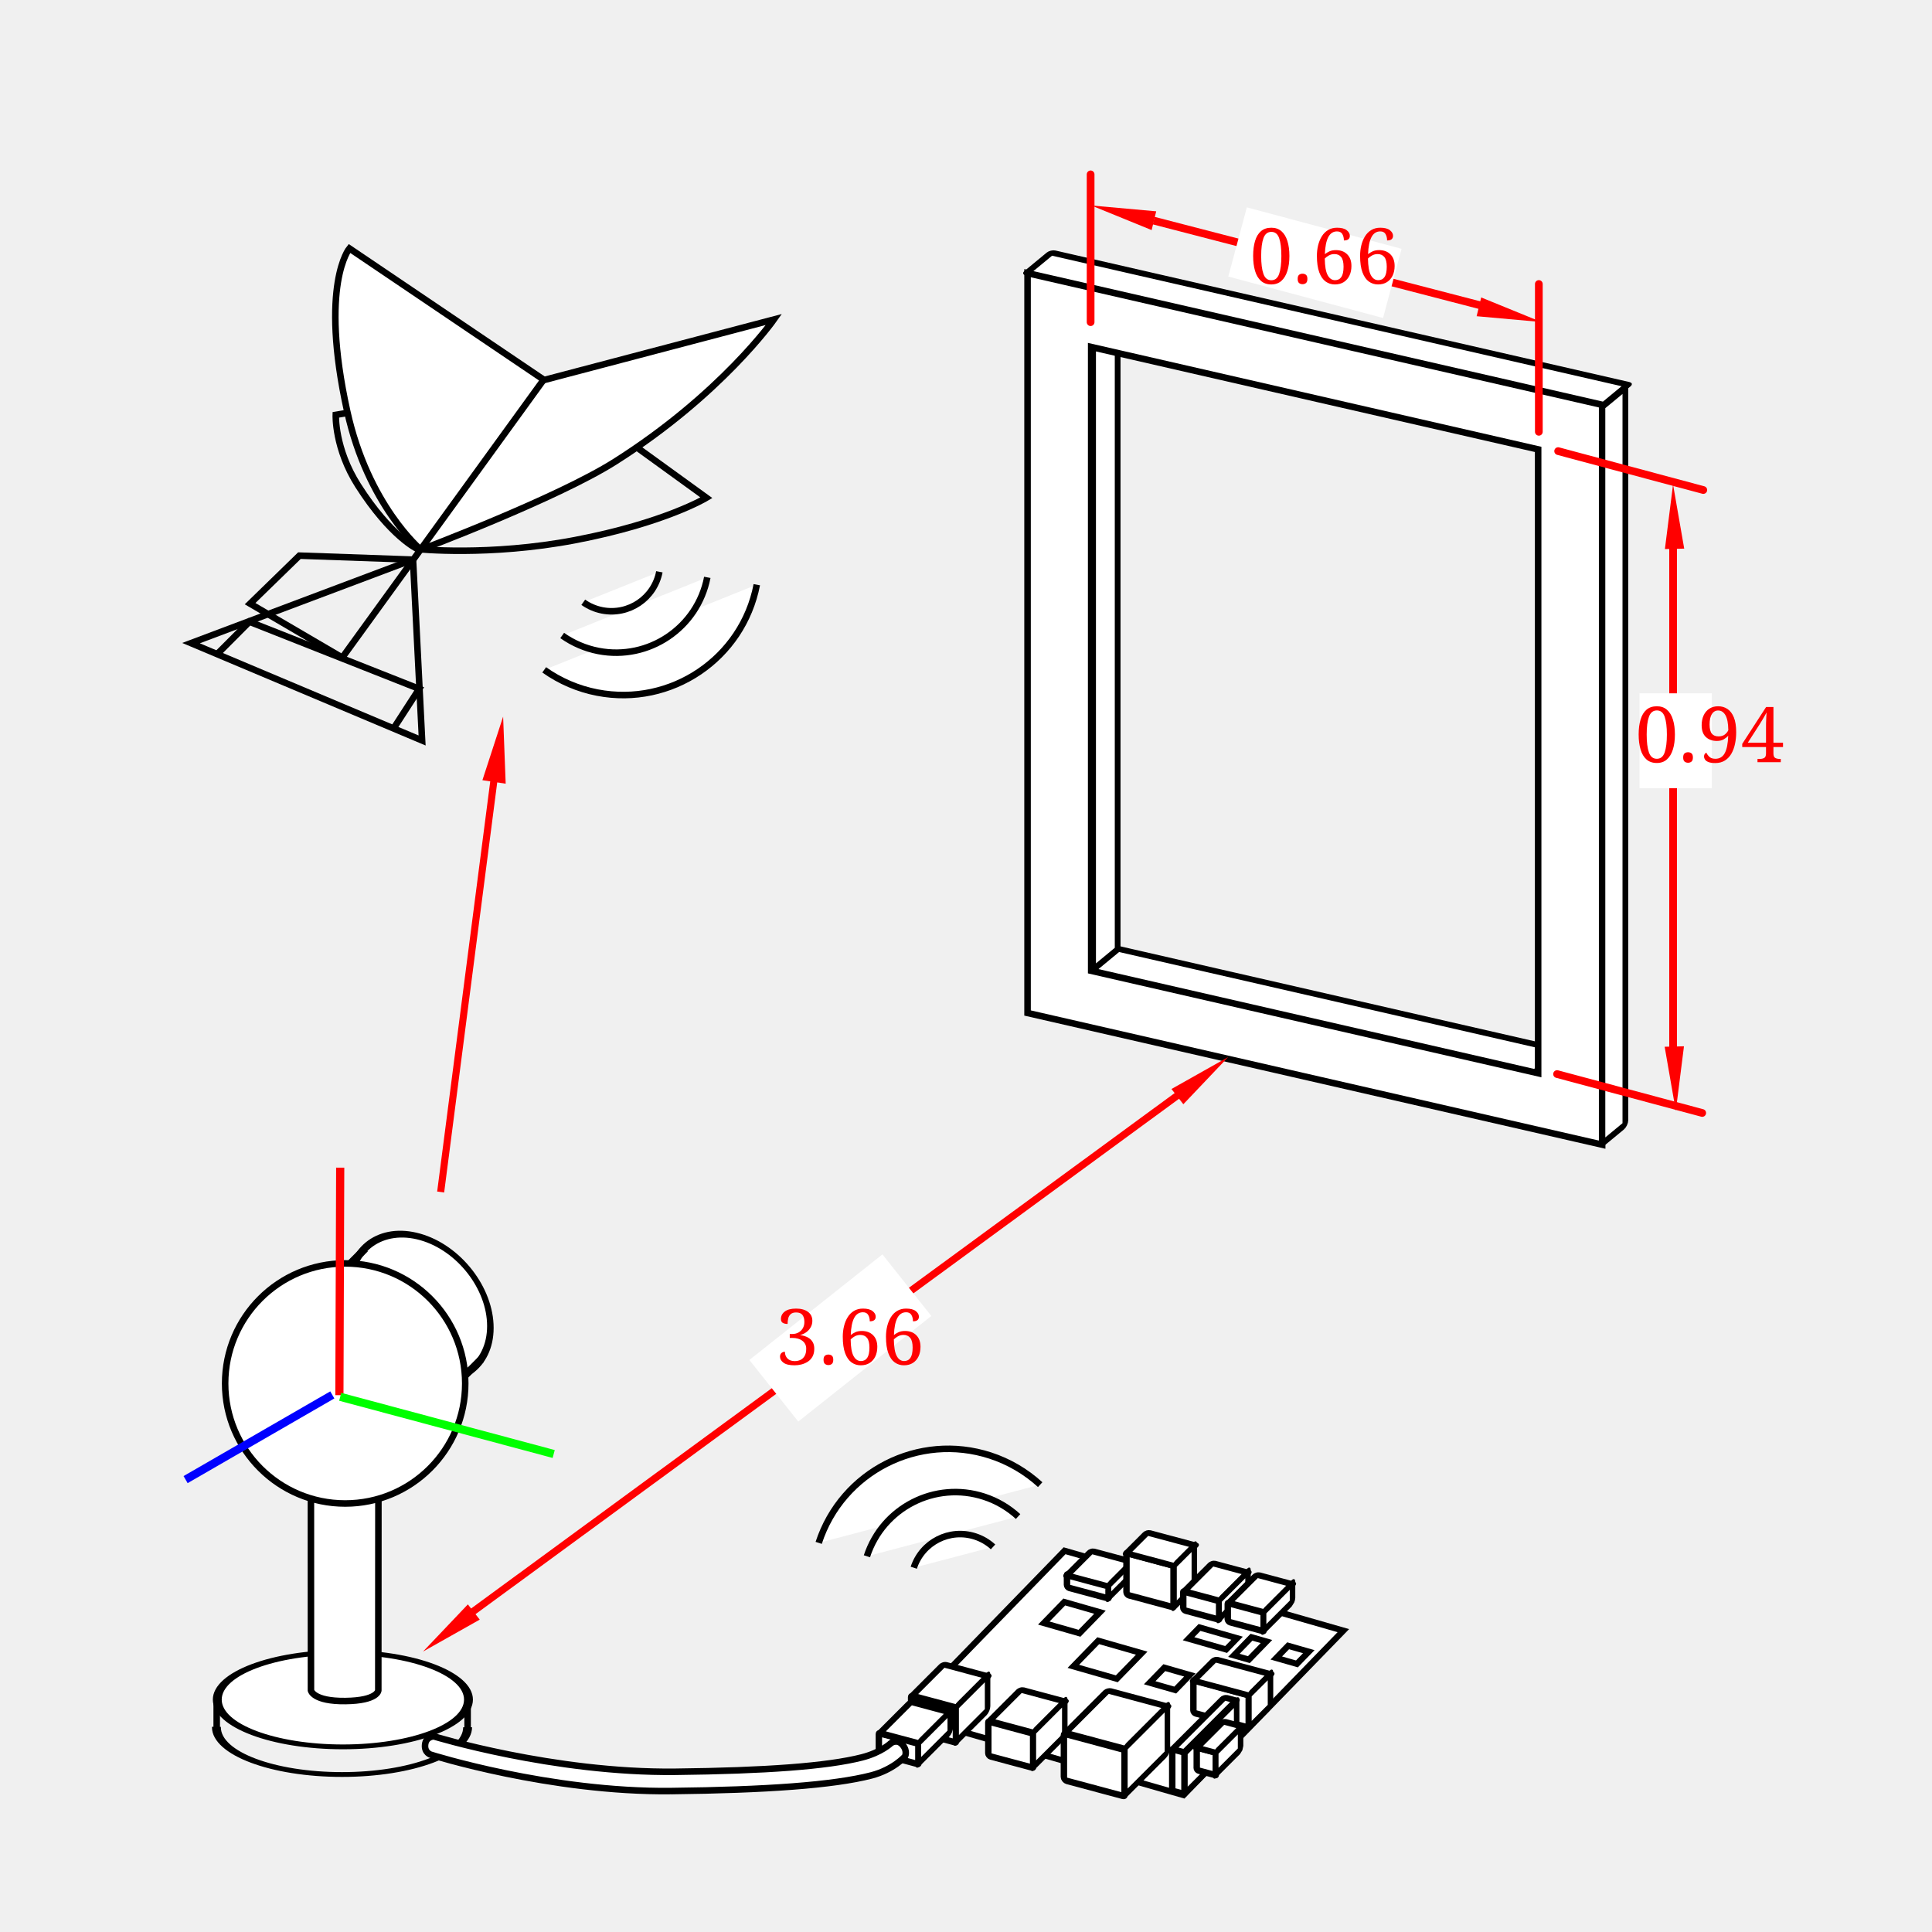
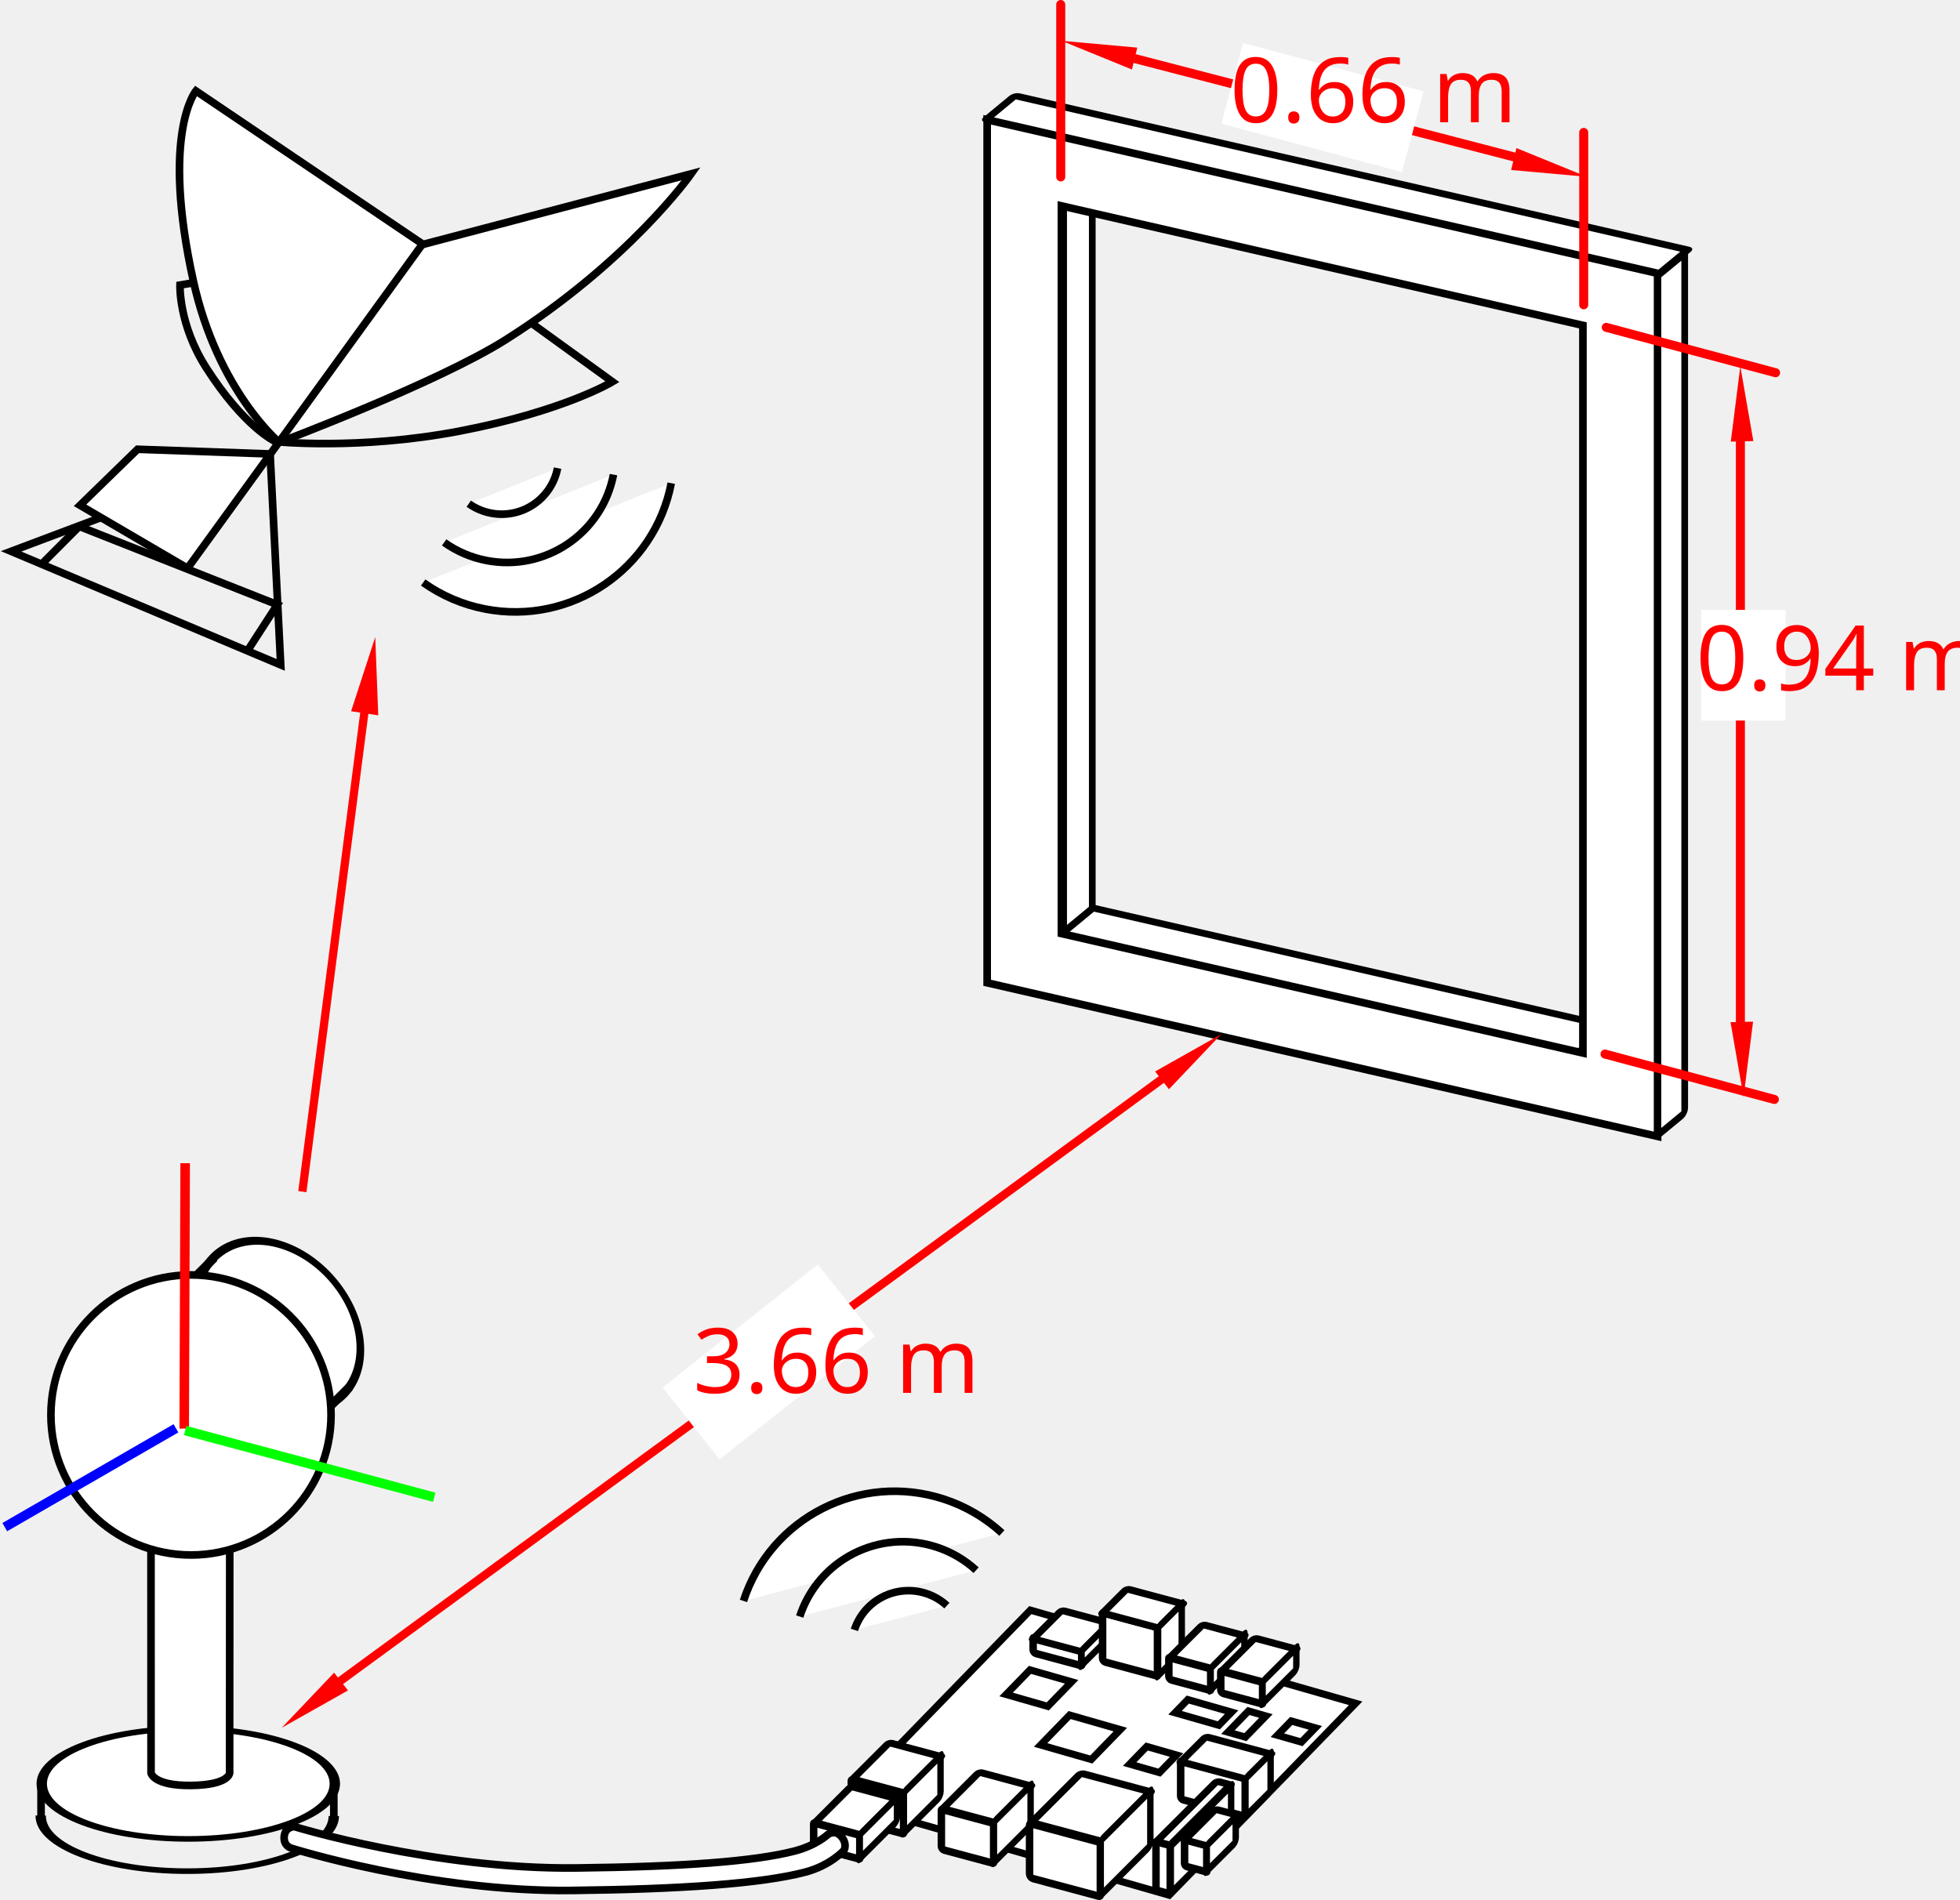
- <svg xmlns="http://www.w3.org/2000/svg" width="1000" height="1000" id="svg2" version="1.1">
+ <svg xmlns="http://www.w3.org/2000/svg" width="869.468" height="842.948" id="svg2" version="1.1">
  <defs id="defs4">
    </defs>
-   <g id="layer1" transform="translate(0,-52.36217)">
+   <g id="layer1" transform="translate(-93.94995,-140.6122)">
    <g style="stroke-width:4;stroke-miterlimit:4;stroke-dasharray:none" id="g12289" transform="translate(28.28427,56.56854)" />
    <g id="g7385">
      <path id="path7378" d="m 112.65,390.691 16.463,-16.514 87.857,34.73 -13.439,20.77" style="fill:none;stroke:#000000;stroke-width:3.382;stroke-linecap:butt;stroke-linejoin:miter;stroke-miterlimit:4;stroke-opacity:1;stroke-dasharray:none" />
      <path id="path7376" d="M 218.481,435.635 213.778,342.001 98.875,385.243 z" style="fill:none;stroke:#000000;stroke-width:3.382;stroke-linecap:butt;stroke-linejoin:miter;stroke-miterlimit:4;stroke-opacity:1;stroke-dasharray:none" />
      <path id="path7374" d="m 280.972,248.708 84.665,61.288 c 0,0 -21.52,13.067 -68.018,21.939 -44.459,8.483 -81.49,4.619 -81.49,4.619 0,0 -13.799,-6.261 -30.781,-32.897 -12.235,-19.19 -11.552,-36.562 -11.552,-36.562 z" style="fill:none;stroke:#000000;stroke-width:3.382;stroke-linecap:butt;stroke-linejoin:miter;stroke-miterlimit:4;stroke-opacity:1;stroke-dasharray:none" />
-       <path id="path10098" d="M 400.579,217.723 281.644,249.048 180.852,180.951 c 0,0 -15.604,18.735 -1.151,84.243 10.763,48.782 38.108,71.7 38.108,71.7 0,0 70.346,-26.471 100.522,-45.568 54.992,-34.801 82.248,-73.603 82.248,-73.603 z" style="fill:#ffffff;stroke:#000000;stroke-width:3.382;stroke-linecap:butt;stroke-linejoin:miter;stroke-miterlimit:4;stroke-opacity:1;stroke-dasharray:none;fill-opacity:1" />
-       <path id="path7372" d="m 281.644,248.537 -104.488,144.196 -47.708,-27.92 25.534,-24.856 58.123,2.043" style="fill:none;stroke:#000000;stroke-width:3.382;stroke-linecap:butt;stroke-linejoin:miter;stroke-miterlimit:4;stroke-opacity:1;stroke-dasharray:none" />
+       <path id="path10098" d="M 400.579,217.723 281.644,249.048 180.852,180.951 c 0,0 -15.604,18.735 -1.151,84.243 10.763,48.782 38.108,71.7 38.108,71.7 0,0 70.346,-26.471 100.522,-45.568 54.992,-34.801 82.248,-73.603 82.248,-73.603 z" style="fill:#ffffff;fill-opacity:1;stroke:#000000;stroke-width:3.382;stroke-linecap:butt;stroke-linejoin:miter;stroke-miterlimit:4;stroke-opacity:1;stroke-dasharray:none" />
+       <path id="path7372" d="m 281.644,248.537 -104.488,144.196 -47.708,-27.92 25.534,-24.856 58.123,2.043" style="fill:#ffffff;fill-opacity:1;stroke:#000000;stroke-width:3.382;stroke-linecap:butt;stroke-linejoin:miter;stroke-miterlimit:4;stroke-opacity:1;stroke-dasharray:none" />
    </g>
    <path style="color:#000000;fill:none;stroke:#000000;stroke-width:5.441;stroke-linecap:butt;stroke-linejoin:miter;stroke-miterlimit:4;stroke-opacity:1;stroke-dasharray:none;stroke-dashoffset:0;marker:none;visibility:visible;display:inline;overflow:visible;enable-background:accumulate" id="path12122-3" d="m 282.136,907.192 c 0,29.582 -34.428,53.563 -76.898,53.563 -42.47,0 -76.898,-23.981 -76.898,-53.563 0,-0.158 0.001,-0.317 0.003,-0.475" transform="matrix(0.8454052,0,0,0.4568567,3.516658,531.9211)" />
    <path style="color:#000000;fill:#ffffff;fill-opacity:1;stroke:#000000;stroke-width:5.441;stroke-linecap:butt;stroke-linejoin:miter;stroke-miterlimit:4;stroke-opacity:1;stroke-dasharray:none;stroke-dashoffset:0;marker:none;visibility:visible;display:inline;overflow:visible;enable-background:accumulate" id="path12122" d="m 282.136,907.192 c 0,29.582 -34.428,53.563 -76.898,53.563 -42.47,0 -76.898,-23.981 -76.898,-53.563 0,-29.582 34.428,-53.563 76.898,-53.563 42.47,0 76.898,23.981 76.898,53.563 z" transform="matrix(0.8454052,0,0,0.4568567,3.965002,517.6128)" />
    <path style="color:#000000;fill:#ffffff;fill-opacity:1;fill-rule:evenodd;stroke:#000000;stroke-width:3.382;stroke-linecap:butt;stroke-linejoin:miter;stroke-miterlimit:4;stroke-opacity:1;stroke-dasharray:none;stroke-dashoffset:0;marker:none;visibility:visible;display:inline;overflow:visible;enable-background:accumulate" d="m 160.928,826.713 0.027,100.632 c 0,0 1.133,5.685 17.858,5.477 16.725,-0.207 16.997,-5.477 16.997,-5.477 l 0.054,-100.212 z" id="path10223" />
    <path style="color:#000000;fill:none;stroke:#000000;stroke-width:3.382;stroke-linecap:butt;stroke-linejoin:miter;stroke-miterlimit:4;stroke-opacity:1;stroke-dasharray:none;stroke-dashoffset:0;marker:none;visibility:visible;display:inline;overflow:visible;enable-background:accumulate" d="m 112.165,947.648 0,-15.318" id="path12142" />
    <path style="fill:none;stroke:#000000;stroke-width:3.382;stroke-linecap:butt;stroke-linejoin:miter;stroke-miterlimit:4;stroke-opacity:1;stroke-dasharray:none" d="m 242.036,947.349 0,-14.347" id="path12144" />
    <g id="g7044" transform="matrix(0.5210063,0,0,0.5210063,226.7392,442.4026)" style="stroke-width:6.491;stroke-miterlimit:4;stroke-dasharray:none">
      <rect transform="matrix(0.9613153,0.2754505,-0.6968603,0.7172069,0,0)" ry="0" y="669.269" x="1132.592" height="227.834" width="288.133" id="rect6586" style="color:#000000;fill:#ffffff;fill-opacity:1;fill-rule:nonzero;stroke:#000000;stroke-width:6.913;stroke-linecap:butt;stroke-linejoin:miter;stroke-miterlimit:4;stroke-opacity:1;stroke-dasharray:none;stroke-dashoffset:0;marker:none;visibility:visible;display:inline;overflow:visible;enable-background:accumulate" />
      <g transform="translate(37.97309,57.3995)" id="g6666" style="stroke-width:6.491;stroke-miterlimit:4;stroke-dasharray:none">
        <rect style="color:#000000;fill:#ffffff;fill-opacity:1;fill-rule:nonzero;stroke:#000000;stroke-width:6.604;stroke-linecap:butt;stroke-linejoin:miter;stroke-miterlimit:4;stroke-opacity:1;stroke-dasharray:none;stroke-dashoffset:0;marker:none;visibility:visible;display:inline;overflow:visible;enable-background:accumulate" id="rect6588" width="46.094" height="34.104" x="447.227" y="763.344" transform="matrix(0.9659258,0.258819,0,1,0,0)" rx="1.75" ry="1.75" />
        <rect style="color:#000000;fill:#ffffff;fill-opacity:1;fill-rule:nonzero;stroke:#000000;stroke-width:6.975;stroke-linecap:butt;stroke-linejoin:miter;stroke-miterlimit:4;stroke-opacity:1;stroke-dasharray:none;stroke-dashoffset:0;marker:none;visibility:visible;display:inline;overflow:visible;enable-background:accumulate" id="rect6608" width="45.57" height="43.944" x="1070.974" y="806.469" transform="matrix(0.9659258,0.258819,-0.7071068,0.7071068,0,0)" rx="0.972" ry="0.972" />
        <rect style="color:#000000;fill:#ffffff;fill-opacity:1;fill-rule:nonzero;stroke:#000000;stroke-width:7.719;stroke-linecap:butt;stroke-linejoin:miter;stroke-miterlimit:4;stroke-opacity:1;stroke-dasharray:none;stroke-dashoffset:0;marker:none;visibility:visible;display:inline;overflow:visible;enable-background:accumulate" id="rect6610" width="44.139" height="34.409" x="674.226" y="1366.612" transform="matrix(0.7071068,-0.7071068,0,1,0,0)" ry="1.375" rx="1.375" />
      </g>
      <g id="g6666-3" transform="translate(114.6626,82.5166)" style="stroke-width:6.491;stroke-miterlimit:4;stroke-dasharray:none">
        <rect style="color:#000000;fill:#ffffff;fill-opacity:1;fill-rule:nonzero;stroke:#000000;stroke-width:6.604;stroke-linecap:butt;stroke-linejoin:miter;stroke-miterlimit:4;stroke-opacity:1;stroke-dasharray:none;stroke-dashoffset:0;marker:none;visibility:visible;display:inline;overflow:visible;enable-background:accumulate" id="rect6588-6" width="46.094" height="34.104" x="447.227" y="763.344" transform="matrix(0.9659258,0.258819,0,1,0,0)" rx="1.75" ry="1.75" />
        <rect style="color:#000000;fill:#ffffff;fill-opacity:1;fill-rule:nonzero;stroke:#000000;stroke-width:6.975;stroke-linecap:butt;stroke-linejoin:miter;stroke-miterlimit:4;stroke-opacity:1;stroke-dasharray:none;stroke-dashoffset:0;marker:none;visibility:visible;display:inline;overflow:visible;enable-background:accumulate" id="rect6608-4" width="45.57" height="43.944" x="1070.974" y="806.469" transform="matrix(0.9659258,0.258819,-0.7071068,0.7071068,0,0)" rx="0.972" ry="0.972" />
        <rect style="color:#000000;fill:#ffffff;fill-opacity:1;fill-rule:nonzero;stroke:#000000;stroke-width:7.719;stroke-linecap:butt;stroke-linejoin:miter;stroke-miterlimit:4;stroke-opacity:1;stroke-dasharray:none;stroke-dashoffset:0;marker:none;visibility:visible;display:inline;overflow:visible;enable-background:accumulate" id="rect6610-4" width="44.139" height="34.409" x="674.226" y="1366.612" transform="matrix(0.7071068,-0.7071068,0,1,0,0)" ry="1.375" rx="1.375" />
      </g>
      <g style="stroke-width:4.795;stroke-miterlimit:4;stroke-dasharray:none" id="g6666-3-1" transform="matrix(1.353672,0,0,1.353672,36.97388,-216.3559)">
        <rect style="color:#000000;fill:#ffffff;fill-opacity:1;fill-rule:nonzero;stroke:#000000;stroke-width:4.879;stroke-linecap:butt;stroke-linejoin:miter;stroke-miterlimit:4;stroke-opacity:1;stroke-dasharray:none;stroke-dashoffset:0;marker:none;visibility:visible;display:inline;overflow:visible;enable-background:accumulate" id="rect6588-6-9" width="46.094" height="34.104" x="447.227" y="763.344" transform="matrix(0.9659258,0.258819,0,1,0,0)" rx="1.75" ry="1.75" />
        <rect style="color:#000000;fill:#ffffff;fill-opacity:1;fill-rule:nonzero;stroke:#000000;stroke-width:5.152;stroke-linecap:butt;stroke-linejoin:miter;stroke-miterlimit:4;stroke-opacity:1;stroke-dasharray:none;stroke-dashoffset:0;marker:none;visibility:visible;display:inline;overflow:visible;enable-background:accumulate" id="rect6608-4-5" width="45.57" height="43.944" x="1070.974" y="806.469" transform="matrix(0.9659258,0.258819,-0.7071068,0.7071068,0,0)" rx="0.972" ry="0.972" />
        <rect style="color:#000000;fill:#ffffff;fill-opacity:1;fill-rule:nonzero;stroke:#000000;stroke-width:5.702;stroke-linecap:butt;stroke-linejoin:miter;stroke-miterlimit:4;stroke-opacity:1;stroke-dasharray:none;stroke-dashoffset:0;marker:none;visibility:visible;display:inline;overflow:visible;enable-background:accumulate" id="rect6610-4-5" width="44.139" height="34.409" x="674.226" y="1366.612" transform="matrix(0.7071068,-0.7071068,0,1,0,0)" ry="1.375" rx="1.375" />
      </g>
      <g transform="translate(1.860913,53.40128)" id="g6971" style="stroke-width:6.491;stroke-miterlimit:4;stroke-dasharray:none">
        <rect style="color:#000000;fill:#ffffff;fill-opacity:1;fill-rule:nonzero;stroke:#000000;stroke-width:6.604;stroke-linecap:butt;stroke-linejoin:miter;stroke-miterlimit:4;stroke-opacity:1;stroke-dasharray:none;stroke-dashoffset:0;marker:none;visibility:visible;display:inline;overflow:visible;enable-background:accumulate" id="rect6588-6-4-0" width="42.806" height="12.909" x="644.91" y="595.063" transform="matrix(0.9659258,0.258819,0,1,0,0)" rx="1.597" ry="1.597" />
        <rect style="color:#000000;fill:#ffffff;fill-opacity:1;fill-rule:nonzero;stroke:#000000;stroke-width:6.975;stroke-linecap:butt;stroke-linejoin:miter;stroke-miterlimit:4;stroke-opacity:1;stroke-dasharray:none;stroke-dashoffset:0;marker:none;visibility:visible;display:inline;overflow:visible;enable-background:accumulate" id="rect6608-4-7-8" width="42.317" height="34.348" x="1131.648" y="630.535" transform="matrix(0.9659258,0.258819,-0.7071068,0.7071068,0,0)" rx="0.887" ry="0.887" />
        <rect style="color:#000000;fill:#ffffff;fill-opacity:1;fill-rule:nonzero;stroke:#000000;stroke-width:7.719;stroke-linecap:butt;stroke-linejoin:miter;stroke-miterlimit:4;stroke-opacity:1;stroke-dasharray:none;stroke-dashoffset:0;marker:none;visibility:visible;display:inline;overflow:visible;enable-background:accumulate" id="rect6610-4-3-8" width="34.29" height="12.316" x="939.246" y="1437.368" transform="matrix(0.7071068,-0.7071068,0,1,0,0)" ry="1.255" rx="1.255" />
      </g>
      <g style="stroke-width:5.956;stroke-miterlimit:4;stroke-dasharray:none" transform="matrix(1.08984,0,0,1.08984,-96.89239,-15.57988)" id="g6963">
        <rect style="color:#000000;fill:#ffffff;fill-opacity:1;fill-rule:nonzero;stroke:#000000;stroke-width:6.06;stroke-linecap:butt;stroke-linejoin:miter;stroke-miterlimit:4;stroke-opacity:1;stroke-dasharray:none;stroke-dashoffset:0;marker:none;visibility:visible;display:inline;overflow:visible;enable-background:accumulate" id="rect6588-6-4" width="44.404" height="38.027" x="741.721" y="551.037" transform="matrix(0.9659258,0.258819,0,1,0,0)" rx="1.597" ry="1.597" />
        <rect style="color:#000000;fill:#ffffff;fill-opacity:1;fill-rule:nonzero;stroke:#000000;stroke-width:6.4;stroke-linecap:butt;stroke-linejoin:miter;stroke-miterlimit:4;stroke-opacity:1;stroke-dasharray:none;stroke-dashoffset:0;marker:none;visibility:visible;display:inline;overflow:visible;enable-background:accumulate" id="rect6608-4-7" width="45.27" height="26.746" x="1191.874" y="588.159" transform="matrix(0.9659258,0.258819,-0.7071068,0.7071068,0,0)" rx="0.887" ry="0.887" />
        <rect style="color:#000000;fill:#ffffff;fill-opacity:1;fill-rule:nonzero;stroke:#000000;stroke-width:7.082;stroke-linecap:butt;stroke-linejoin:miter;stroke-miterlimit:4;stroke-opacity:1;stroke-dasharray:none;stroke-dashoffset:0;marker:none;visibility:visible;display:inline;overflow:visible;enable-background:accumulate" id="rect6610-4-3" width="26.148" height="37.658" x="1074.527" y="1514.392" transform="matrix(0.7071068,-0.7071068,0,1,0,0)" ry="1.255" rx="1.255" />
      </g>
      <g transform="translate(-77.08936,46.90076)" id="g6955" style="stroke-width:6.491;stroke-miterlimit:4;stroke-dasharray:none">
        <rect style="color:#000000;fill:#ffffff;fill-opacity:1;fill-rule:nonzero;stroke:#000000;stroke-width:6.604;stroke-linecap:butt;stroke-linejoin:miter;stroke-miterlimit:4;stroke-opacity:1;stroke-dasharray:none;stroke-dashoffset:0;marker:none;visibility:visible;display:inline;overflow:visible;enable-background:accumulate" id="rect6588-6-4-5" width="36.897" height="18.469" x="846.256" y="566.487" transform="matrix(0.9659258,0.258819,0,1,0,0)" rx="1.597" ry="1.597" />
        <rect style="color:#000000;fill:#ffffff;fill-opacity:1;fill-rule:nonzero;stroke:#000000;stroke-width:6.975;stroke-linecap:butt;stroke-linejoin:miter;stroke-miterlimit:4;stroke-opacity:1;stroke-dasharray:none;stroke-dashoffset:0;marker:none;visibility:visible;display:inline;overflow:visible;enable-background:accumulate" id="rect6608-4-7-2" width="36.492" height="39.505" x="1309.433" y="591.808" transform="matrix(0.9659258,0.258819,-0.7071068,0.7071068,0,0)" rx="0.887" ry="0.887" />
        <rect style="color:#000000;fill:#ffffff;fill-opacity:1;fill-rule:nonzero;stroke:#000000;stroke-width:7.719;stroke-linecap:butt;stroke-linejoin:miter;stroke-miterlimit:4;stroke-opacity:1;stroke-dasharray:none;stroke-dashoffset:0;marker:none;visibility:visible;display:inline;overflow:visible;enable-background:accumulate" id="rect6610-4-3-3" width="40.643" height="18.408" x="1206.365" y="1647.621" transform="matrix(0.7071068,-0.7071068,0,1,0,0)" ry="1.255" rx="1.255" />
      </g>
      <rect transform="matrix(0.9613153,0.2754505,-0.6968603,0.7172069,0,0)" ry="0" y="764.955" x="1305.066" height="20.888" width="26.416" id="rect6586-9-9-5" style="color:#000000;fill:#ffffff;fill-opacity:1;fill-rule:nonzero;stroke:#000000;stroke-width:6.913;stroke-linecap:butt;stroke-linejoin:miter;stroke-miterlimit:4;stroke-opacity:1;stroke-dasharray:none;stroke-dashoffset:0;marker:none;visibility:visible;display:inline;overflow:visible;enable-background:accumulate" />
      <g id="g6947" style="stroke-width:6.491;stroke-miterlimit:4;stroke-dasharray:none">
        <rect style="color:#000000;fill:#ffffff;fill-opacity:1;fill-rule:nonzero;stroke:#000000;stroke-width:6.604;stroke-linecap:butt;stroke-linejoin:miter;stroke-miterlimit:4;stroke-opacity:1;stroke-dasharray:none;stroke-dashoffset:0;marker:none;visibility:visible;display:inline;overflow:visible;enable-background:accumulate" id="rect6588-6-4-2" width="56.898" height="32.42" x="776.863" y="719.48" transform="matrix(0.9659258,0.258819,0,1,0,0)" rx="1.597" ry="1.597" />
        <rect style="color:#000000;fill:#ffffff;fill-opacity:1;fill-rule:nonzero;stroke:#000000;stroke-width:6.975;stroke-linecap:butt;stroke-linejoin:miter;stroke-miterlimit:4;stroke-opacity:1;stroke-dasharray:none;stroke-dashoffset:0;marker:none;visibility:visible;display:inline;overflow:visible;enable-background:accumulate" id="rect6608-4-7-9" width="57.328" height="30.103" x="1364.897" y="772.91" transform="matrix(0.9659258,0.258819,-0.7071068,0.7071068,0,0)" rx="0.887" ry="0.887" />
        <rect style="color:#000000;fill:#ffffff;fill-opacity:1;fill-rule:nonzero;stroke:#000000;stroke-width:7.719;stroke-linecap:butt;stroke-linejoin:miter;stroke-miterlimit:4;stroke-opacity:1;stroke-dasharray:none;stroke-dashoffset:0;marker:none;visibility:visible;display:inline;overflow:visible;enable-background:accumulate" id="rect6610-4-3-0" width="30.29" height="32.115" x="1139.246" y="1741.07" transform="matrix(0.7071068,-0.7071068,0,1,0,0)" ry="1.255" rx="1.255" />
      </g>
      <rect transform="matrix(0.9613153,0.2754505,-0.6968603,0.7172069,0,0)" ry="0" y="756.287" x="1230.495" height="35.506" width="44.903" id="rect6586-9" style="color:#000000;fill:#ffffff;fill-opacity:1;fill-rule:nonzero;stroke:#000000;stroke-width:6.913;stroke-linecap:butt;stroke-linejoin:miter;stroke-miterlimit:4;stroke-opacity:1;stroke-dasharray:none;stroke-dashoffset:0;marker:none;visibility:visible;display:inline;overflow:visible;enable-background:accumulate" />
      <rect transform="matrix(0.9613153,0.2754505,-0.6968603,0.7172069,0,0)" ry="0" y="724.874" x="1172.603" height="29.167" width="36.886" id="rect6586-9-9" style="color:#000000;fill:#ffffff;fill-opacity:1;fill-rule:nonzero;stroke:#000000;stroke-width:6.913;stroke-linecap:butt;stroke-linejoin:miter;stroke-miterlimit:4;stroke-opacity:1;stroke-dasharray:none;stroke-dashoffset:0;marker:none;visibility:visible;display:inline;overflow:visible;enable-background:accumulate" />
      <rect transform="matrix(0.9613153,0.2754505,-0.6968603,0.7172069,0,0)" ry="0" y="710.478" x="1301.931" height="15.606" width="38.825" id="rect6586-9-9-5-5" style="color:#000000;fill:#ffffff;fill-opacity:1;fill-rule:nonzero;stroke:#000000;stroke-width:6.913;stroke-linecap:butt;stroke-linejoin:miter;stroke-miterlimit:4;stroke-opacity:1;stroke-dasharray:none;stroke-dashoffset:0;marker:none;visibility:visible;display:inline;overflow:visible;enable-background:accumulate" />
      <g transform="translate(-1,8)" style="stroke-width:6.491;stroke-miterlimit:4;stroke-dasharray:none" id="g6936">
        <rect style="color:#000000;fill:#ffffff;fill-opacity:1;fill-rule:nonzero;stroke:#000000;stroke-width:6.604;stroke-linecap:butt;stroke-linejoin:miter;stroke-miterlimit:4;stroke-opacity:1;stroke-dasharray:none;stroke-dashoffset:0;marker:none;visibility:visible;display:inline;overflow:visible;enable-background:accumulate" id="rect6588-6-4-3" width="12.569" height="41.266" x="756.144" y="785.452" transform="matrix(0.9659258,0.258819,0,1,0,0)" rx="1.597" ry="1.597" />
        <rect style="color:#000000;fill:#ffffff;fill-opacity:1;fill-rule:nonzero;stroke:#000000;stroke-width:6.975;stroke-linecap:butt;stroke-linejoin:miter;stroke-miterlimit:4;stroke-opacity:1;stroke-dasharray:none;stroke-dashoffset:0;marker:none;visibility:visible;display:inline;overflow:visible;enable-background:accumulate" id="rect6608-4-7-1" width="11.973" height="72.708" x="1397.721" y="803.104" transform="matrix(0.9659258,0.258819,-0.7071068,0.7071068,0,0)" rx="0.887" ry="0.887" />
        <rect style="color:#000000;fill:#ffffff;fill-opacity:1;fill-rule:nonzero;stroke:#000000;stroke-width:7.719;stroke-linecap:butt;stroke-linejoin:miter;stroke-miterlimit:4;stroke-opacity:1;stroke-dasharray:none;stroke-dashoffset:0;marker:none;visibility:visible;display:inline;overflow:visible;enable-background:accumulate" id="rect6610-4-3-1" width="72.662" height="39.93" x="1050.743" y="1727.971" transform="matrix(0.7071068,-0.7071068,0,1,0,0)" ry="1.255" rx="1.255" />
        <rect style="color:#000000;fill:#ffffff;fill-opacity:1;fill-rule:nonzero;stroke:#000000;stroke-width:6.604;stroke-linecap:butt;stroke-linejoin:miter;stroke-miterlimit:4;stroke-opacity:1;stroke-dasharray:none;stroke-dashoffset:0;marker:none;visibility:visible;display:inline;overflow:visible;enable-background:accumulate" id="rect6588-6-4-2-6" width="19.603" height="22.501" x="781.337" y="777.147" transform="matrix(0.9659258,0.258819,0,1,0,0)" rx="1.203" ry="1.203" />
        <rect style="color:#000000;fill:#ffffff;fill-opacity:1;fill-rule:nonzero;stroke:#000000;stroke-width:6.975;stroke-linecap:butt;stroke-linejoin:miter;stroke-miterlimit:4;stroke-opacity:1;stroke-dasharray:none;stroke-dashoffset:0;marker:none;visibility:visible;display:inline;overflow:visible;enable-background:accumulate" id="rect6608-4-7-9-0" width="19.63" height="36.983" x="1416.348" y="830.109" transform="matrix(0.9659258,0.258819,-0.7071068,0.7071068,0,0)" rx="0.668" ry="0.668" />
        <rect style="color:#000000;fill:#ffffff;fill-opacity:1;fill-rule:nonzero;stroke:#000000;stroke-width:7.719;stroke-linecap:butt;stroke-linejoin:miter;stroke-miterlimit:4;stroke-opacity:1;stroke-dasharray:none;stroke-dashoffset:0;marker:none;visibility:visible;display:inline;overflow:visible;enable-background:accumulate" id="rect6610-4-3-0-5" width="34.838" height="21.706" x="1094.086" y="1758.109" transform="matrix(0.7071068,-0.7071068,0,1,0,0)" ry="0.945" rx="0.945" />
      </g>
      <g transform="translate(-32.88603,58.39593)" id="g6955-9" style="stroke-width:6.491;stroke-miterlimit:4;stroke-dasharray:none">
        <rect style="color:#000000;fill:#ffffff;fill-opacity:1;fill-rule:nonzero;stroke:#000000;stroke-width:6.604;stroke-linecap:butt;stroke-linejoin:miter;stroke-miterlimit:4;stroke-opacity:1;stroke-dasharray:none;stroke-dashoffset:0;marker:none;visibility:visible;display:inline;overflow:visible;enable-background:accumulate" id="rect6588-6-4-5-4" width="36.897" height="18.469" x="846.256" y="566.487" transform="matrix(0.9659258,0.258819,0,1,0,0)" rx="1.597" ry="1.597" />
        <rect style="color:#000000;fill:#ffffff;fill-opacity:1;fill-rule:nonzero;stroke:#000000;stroke-width:6.975;stroke-linecap:butt;stroke-linejoin:miter;stroke-miterlimit:4;stroke-opacity:1;stroke-dasharray:none;stroke-dashoffset:0;marker:none;visibility:visible;display:inline;overflow:visible;enable-background:accumulate" id="rect6608-4-7-2-6" width="36.492" height="39.505" x="1309.433" y="591.808" transform="matrix(0.9659258,0.258819,-0.7071068,0.7071068,0,0)" rx="0.887" ry="0.887" />
        <rect style="color:#000000;fill:#ffffff;fill-opacity:1;fill-rule:nonzero;stroke:#000000;stroke-width:7.719;stroke-linecap:butt;stroke-linejoin:miter;stroke-miterlimit:4;stroke-opacity:1;stroke-dasharray:none;stroke-dashoffset:0;marker:none;visibility:visible;display:inline;overflow:visible;enable-background:accumulate" id="rect6610-4-3-3-3" width="40.643" height="18.408" x="1206.365" y="1647.621" transform="matrix(0.7071068,-0.7071068,0,1,0,0)" ry="1.255" rx="1.255" />
      </g>
      <rect transform="matrix(0.9613153,0.2754505,-0.6968603,0.7172069,0,0)" ry="0" y="702.808" x="1387.976" height="16.923" width="21.336" id="rect6586-9-9-5-4" style="color:#000000;fill:#ffffff;fill-opacity:1;fill-rule:nonzero;stroke:#000000;stroke-width:6.913;stroke-linecap:butt;stroke-linejoin:miter;stroke-miterlimit:4;stroke-opacity:1;stroke-dasharray:none;stroke-dashoffset:0;marker:none;visibility:visible;display:inline;overflow:visible;enable-background:accumulate" />
      <rect transform="matrix(0.9613153,0.2754505,-0.6968603,0.7172069,0,0)" ry="0" y="704.934" x="1351.635" height="25.086" width="15.484" id="rect6586-9-9-5-4-9" style="color:#000000;fill:#ffffff;fill-opacity:1;fill-rule:nonzero;stroke:#000000;stroke-width:6.913;stroke-linecap:butt;stroke-linejoin:miter;stroke-miterlimit:4;stroke-opacity:1;stroke-dasharray:none;stroke-dashoffset:0;marker:none;visibility:visible;display:inline;overflow:visible;enable-background:accumulate" />
    </g>
    <g transform="matrix(0.5743469,0,0,0.5743469,-14.58433,498.2741)" id="g6955-9-0" style="stroke-width:5.888;stroke-miterlimit:4;stroke-dasharray:none">
      <rect style="color:#000000;fill:#ffffff;fill-opacity:1;fill-rule:nonzero;stroke:#000000;stroke-width:5.991;stroke-linecap:butt;stroke-linejoin:miter;stroke-miterlimit:4;stroke-opacity:1;stroke-dasharray:none;stroke-dashoffset:0;marker:none;visibility:visible;display:inline;overflow:visible;enable-background:accumulate" id="rect6588-6-4-5-4-5" width="36.897" height="18.469" x="846.256" y="566.487" transform="matrix(0.9659258,0.258819,0,1,0,0)" rx="1.597" ry="1.597" />
      <rect style="color:#000000;fill:#ffffff;fill-opacity:1;fill-rule:nonzero;stroke:#000000;stroke-width:6.327;stroke-linecap:butt;stroke-linejoin:miter;stroke-miterlimit:4;stroke-opacity:1;stroke-dasharray:none;stroke-dashoffset:0;marker:none;visibility:visible;display:inline;overflow:visible;enable-background:accumulate" id="rect6608-4-7-2-6-3" width="36.492" height="39.505" x="1309.433" y="591.808" transform="matrix(0.9659258,0.258819,-0.7071068,0.7071068,0,0)" rx="0.887" ry="0.887" />
      <rect style="color:#000000;fill:#ffffff;fill-opacity:1;fill-rule:nonzero;stroke:#000000;stroke-width:7.002;stroke-linecap:butt;stroke-linejoin:miter;stroke-miterlimit:4;stroke-opacity:1;stroke-dasharray:none;stroke-dashoffset:0;marker:none;visibility:visible;display:inline;overflow:visible;enable-background:accumulate" id="rect6610-4-3-3-3-9" width="40.643" height="18.408" x="1206.365" y="1647.621" transform="matrix(0.7071068,-0.7071068,0,1,0,0)" ry="1.255" rx="1.255" />
    </g>
    <path style="fill:#ffffff;fill-opacity:1;stroke:#000000;stroke-width:3.382;stroke-linecap:butt;stroke-linejoin:miter;stroke-miterlimit:4;stroke-opacity:1;stroke-dasharray:none" d="m 347.546,979.415 c -62.884,0.704 -124.465,-18.795 -124.465,-18.795 0,0 -3.522,-0.985 -3.048,-5.266 0.475,-4.281 4.504,-4.256 4.504,-4.256 0,0 62.086,19.038 124.971,18.334 46.754,-0.523 78.661,-2.855 96.638,-7.438 10.039,-2.559 14.969,-7.354 14.969,-7.354 0,0 3.186,-2.459 6.022,0.816 2.836,3.275 1.248,6.109 1.248,6.109 0,0 -5.981,6.796 -17.392,9.757 -19.519,5.066 -54.923,7.549 -103.447,8.092 z" id="path12175-1" />
    <g id="g7039" transform="matrix(0.8454052,0,0,0.8454052,23.93823,181.9617)">
      <path transform="matrix(1.871454,0,0,1.871454,-427.5519,-526.6473)" d="m 481.165,704.25 c 7.617,-23.394 32.756,-36.185 56.151,-28.568 6.055,1.971 11.617,5.218 16.311,9.521" id="path12298" style="color:#000000;fill:#ffffff;fill-opacity:1;fill-rule:nonzero;stroke:#000000;stroke-width:2.137;stroke-linecap:butt;stroke-linejoin:miter;stroke-miterlimit:4;stroke-opacity:1;stroke-dasharray:none;stroke-dashoffset:0;marker:none;visibility:visible;display:inline;overflow:visible;enable-background:accumulate" />
      <path transform="matrix(1.871454,0,0,1.871454,-423.1954,-526.6335)" d="m 494.612,708.628 c 5.199,-15.968 22.357,-24.697 38.325,-19.499 4.133,1.346 7.929,3.561 11.133,6.498" id="path12298-7" style="color:#000000;fill:#ffffff;fill-opacity:1;fill-rule:nonzero;stroke:#000000;stroke-width:2.137;stroke-linecap:butt;stroke-linejoin:miter;stroke-miterlimit:4;stroke-opacity:1;stroke-dasharray:none;stroke-dashoffset:0;marker:none;visibility:visible;display:inline;overflow:visible;enable-background:accumulate" />
      <path transform="matrix(1.871454,0,0,1.871454,-420.2349,-528.0007)" d="m 508.364,713.105 c 2.726,-8.373 11.724,-12.951 20.097,-10.225 2.167,0.706 4.158,1.867 5.838,3.407" id="path12298-7-7" style="color:#000000;fill:#ffffff;fill-opacity:1;fill-rule:nonzero;stroke:#000000;stroke-width:2.137;stroke-linecap:butt;stroke-linejoin:miter;stroke-miterlimit:4;stroke-opacity:1;stroke-dasharray:none;stroke-dashoffset:0;marker:none;visibility:visible;display:inline;overflow:visible;enable-background:accumulate" />
    </g>
    <g style="stroke-width:4;stroke-miterlimit:4;stroke-dasharray:none" id="g12384" transform="matrix(-0.8389235,0.1044864,-0.1044864,-0.8389235,753.8156,620.8783)">
      <g id="g7380">
        <path style="color:#000000;fill:#ffffff;fill-opacity:1;fill-rule:nonzero;stroke:#000000;stroke-width:2.137;stroke-linecap:butt;stroke-linejoin:miter;stroke-miterlimit:4;stroke-opacity:1;stroke-dasharray:none;stroke-dashoffset:0;marker:none;visibility:visible;display:inline;overflow:visible;enable-background:accumulate" id="path12298-9" d="m 481.165,704.25 c 7.617,-23.394 32.756,-36.185 56.151,-28.568 6.055,1.971 11.617,5.218 16.311,9.521" transform="matrix(1.871454,0,0,1.871454,-514.3195,-952.9487)" />
        <path style="color:#000000;fill:#ffffff;fill-opacity:1;fill-rule:nonzero;stroke:#000000;stroke-width:2.137;stroke-linecap:butt;stroke-linejoin:miter;stroke-miterlimit:4;stroke-opacity:1;stroke-dasharray:none;stroke-dashoffset:0;marker:none;visibility:visible;display:inline;overflow:visible;enable-background:accumulate" id="path12298-7-3" d="m 494.612,708.628 c 5.199,-15.968 22.357,-24.697 38.325,-19.499 4.133,1.346 7.929,3.561 11.133,6.498" transform="matrix(1.871454,0,0,1.871454,-509.9629,-952.9349)" />
        <path style="color:#000000;fill:#ffffff;fill-opacity:1;fill-rule:nonzero;stroke:#000000;stroke-width:2.137;stroke-linecap:butt;stroke-linejoin:miter;stroke-miterlimit:4;stroke-opacity:1;stroke-dasharray:none;stroke-dashoffset:0;marker:none;visibility:visible;display:inline;overflow:visible;enable-background:accumulate" id="path12298-7-7-1" d="m 508.364,713.105 c 2.726,-8.373 11.724,-12.951 20.097,-10.225 2.167,0.706 4.158,1.867 5.838,3.407" transform="matrix(1.871454,0,0,1.871454,-507.0024,-954.3021)" />
      </g>
    </g>
    <g id="g7119" transform="matrix(0.8454052,0,0,0.8454052,23.39323,74.34038)">
      <rect style="color:#000000;fill:#ffffff;fill-opacity:1;fill-rule:evenodd;stroke:#000000;stroke-width:4.492;stroke-linecap:butt;stroke-linejoin:miter;stroke-miterlimit:4;stroke-opacity:1;stroke-dasharray:none;stroke-dashoffset:0;marker:none;visibility:visible;display:inline;overflow:visible;enable-background:accumulate" id="rect10017" width="278.173" height="21.444" x="1067.262" y="497.113" transform="matrix(0.9747352,0.2233636,-0.771051,0.6367734,0,0)" />
      <rect style="color:#000000;fill:#ffffff;fill-opacity:1;fill-rule:evenodd;stroke:#000000;stroke-width:4.555;stroke-linecap:butt;stroke-linejoin:miter;stroke-miterlimit:4;stroke-opacity:1;stroke-dasharray:none;stroke-dashoffset:0;marker:none;visibility:visible;display:inline;overflow:visible;enable-background:accumulate" id="rect10017-1" width="19.505" height="381.581" x="832.074" y="715.811" transform="matrix(0.771051,-0.6367734,0,1,0,0)" />
      <path id="path10014" style="color:#000000;fill:#ffffff;fill-opacity:1;fill-rule:evenodd;stroke:#000000;stroke-width:4;stroke-linecap:butt;stroke-linejoin:miter;stroke-miterlimit:4;stroke-opacity:1;stroke-dasharray:none;stroke-dashoffset:0;marker:none;visibility:visible;display:inline;overflow:visible;enable-background:accumulate" d="m 640.404,186.443 273.652,62.708 0,381.918 -273.652,-62.708 z m -38.959,-45.19 351.803,80.617 0,452.954 -351.803,-80.617 z" />
      <rect ry="0.801" rx="0.801" style="color:#000000;fill:#ffffff;fill-opacity:1;fill-rule:evenodd;stroke:#000000;stroke-width:4.492;stroke-linecap:butt;stroke-linejoin:miter;stroke-miterlimit:4;stroke-opacity:1;stroke-dasharray:none;stroke-dashoffset:0;marker:none;visibility:visible;display:inline;overflow:visible;enable-background:accumulate" id="rect10017-8" width="362.208" height="19.308" x="619.783" y="-15.403" transform="matrix(0.9747352,0.2233636,-0.771051,0.6367734,0,0)" />
      <rect ry="1.193" rx="1.193" style="color:#000000;fill:#ffffff;fill-opacity:1;fill-rule:evenodd;stroke:#000000;stroke-width:4.555;stroke-linecap:butt;stroke-linejoin:miter;stroke-miterlimit:4;stroke-opacity:1;stroke-dasharray:none;stroke-dashoffset:0;marker:none;visibility:visible;display:inline;overflow:visible;enable-background:accumulate" id="rect10017-1-9" width="18.218" height="451.033" x="1236.515" y="1010.459" transform="matrix(0.771051,-0.6367734,0,1,0,0)" />
    </g>
    <g id="g6198" transform="matrix(0.8454052,0.2390243,0,0.8454052,-10.0831,-70.51824)">
      <path transform="translate(-632.3839,-125.8865)" d="m 944.541,995.404 c 0,23.737 -19.243,42.98 -42.98,42.98 -23.737,0 -42.98,-19.243 -42.98,-42.98 0,-23.737 19.243,-42.98 42.98,-42.98 23.737,0 42.98,19.243 42.98,42.98 z" id="path6194" style="color:#000000;fill:#ffffff;fill-opacity:1;fill-rule:nonzero;stroke:#000000;stroke-width:4;stroke-linecap:butt;stroke-linejoin:miter;stroke-miterlimit:4;stroke-opacity:1;stroke-dasharray:none;stroke-dashoffset:0;marker:none;visibility:visible;display:inline;overflow:visible;enable-background:accumulate" />
      <path style="fill:none;stroke:#000000;stroke-width:4;stroke-linecap:butt;stroke-linejoin:miter;stroke-miterlimit:4;stroke-opacity:1;stroke-dasharray:none" d="m 235.543,843.245 -21.047,26.998" id="path6202-1" />
      <path style="fill:none;stroke:#000000;stroke-width:4;stroke-linecap:butt;stroke-linejoin:miter;stroke-miterlimit:4;stroke-opacity:1;stroke-dasharray:none" d="m 306.543,890.921 -21.047,26.998" id="path6202-1-4" />
    </g>
    <path style="color:#000000;fill:#ffffff;fill-opacity:1;fill-rule:nonzero;stroke:#000000;stroke-width:4;stroke-linecap:butt;stroke-linejoin:miter;stroke-miterlimit:4;stroke-opacity:1;stroke-dasharray:none;stroke-dashoffset:0;marker:none;visibility:visible;display:inline;overflow:visible;enable-background:accumulate" id="path6112" d="M 104,699.5 C 104,740.093 71.093,773 30.5,773 -10.093,773 -43,740.093 -43,699.5 -43,658.907 -10.093,626 30.5,626 c 40.593,0 73.5,32.907 73.5,73.5 z" transform="matrix(0.8454052,0,0,0.8454052,152.8853,177.0711)" />
  </g>
-   <g id="layer3" style="display:inline">
+   <g id="layer3" style="display:inline" transform="translate(-93.94995,-88.25)">
    <g id="g10366" transform="matrix(1.217112,0,0,1.264666,10.34514,65.89209)">
      <path id="path10308-1" d="M 201.525,267.474 178.898,435.765" style="fill:none;stroke:#ff0000;stroke-width:3;stroke-linecap:butt;stroke-linejoin:miter;stroke-miterlimit:4;stroke-opacity:1;stroke-dasharray:none" />
      <path id="path10340" d="m 196.654,267.215 9.898,1.428 -1.091,-27.452 z" style="fill:#ff0000;fill-opacity:1;fill-rule:evenodd;stroke:none" />
    </g>
    <path style="fill:none;stroke:#ff0000;stroke-width:3.722;stroke-linecap:butt;stroke-linejoin:miter;stroke-miterlimit:4;stroke-opacity:1;stroke-dasharray:none" d="M 609.453,567.011 243.993,834.748" id="path10308" />
    <path style="fill:#ff0000;fill-opacity:1;fill-rule:evenodd;stroke:none" d="m 606.35,563.668 6.147,7.888 c 7.744,-8.148 15.487,-16.295 23.231,-24.443 -9.793,5.518 -19.585,11.037 -29.378,16.555 z" id="path10340-3" />
    <path style="fill:#ff0000;fill-opacity:1;fill-rule:evenodd;stroke:none;display:inline" d="m 248.316,838.309 -6.147,-7.888 c -7.744,8.148 -15.487,16.295 -23.231,24.443 9.793,-5.518 19.585,-11.037 29.378,-16.555 z" id="path10340-3-2" />
    <path style="fill:#ff0000;fill-opacity:1;fill-rule:evenodd;stroke:none;display:inline" d="m 861.748,284.198 9.997,-0.234 c -1.926,-11.074 -3.852,-22.148 -5.778,-33.223 -1.407,11.152 -2.813,22.304 -4.22,33.456 z" id="path10340-3-8" />
    <path style="fill:none;stroke:#ff0000;stroke-width:4.227;stroke-linecap:butt;stroke-linejoin:miter;stroke-miterlimit:4;stroke-opacity:1;stroke-dasharray:none" d="M 176.091,604.367 175.669,722.137" id="path5598" />
    <path style="fill:none;stroke:#00ff00;stroke-width:4.227;stroke-linecap:butt;stroke-linejoin:miter;stroke-miterlimit:4;stroke-opacity:1;stroke-dasharray:none" d="m 176.091,722.982 110.495,29.607" id="path5600" />
    <path style="fill:none;stroke:#ff0000;stroke-width:4;stroke-linecap:butt;stroke-linejoin:miter;stroke-miterlimit:4;stroke-opacity:1;stroke-dasharray:none" d="m 866,543 0,-265" id="path7147" />
    <path style="fill:#ff0000;fill-opacity:1;fill-rule:evenodd;stroke:none;display:inline" d="m 871.618,541.561 -9.997,0.234 c 1.926,11.074 3.852,22.148 5.778,33.223 1.407,-11.152 2.813,-22.304 4.22,-33.456 z" id="path10340-3-8-8" />
    <path style="fill:#ff0000;fill-opacity:1;fill-rule:evenodd;stroke:none;display:inline" d="m 596.088,119.091 2.362,-9.717 c -11.195,-1.006 -22.391,-2.012 -33.586,-3.018 10.408,4.245 20.816,8.49 31.224,12.735 z" id="path10340-3-8-2" />
    <path style="fill:none;stroke:#ff0000;stroke-width:4;stroke-linecap:butt;stroke-linejoin:miter;stroke-miterlimit:4;stroke-opacity:1;stroke-dasharray:none;display:inline" d="M 766.189,158.031 597.161,114.191" id="path7147-4" />
    <path style="fill:#ff0000;fill-opacity:1;fill-rule:evenodd;stroke:none;display:inline" d="m 766.658,153.956 -2.362,9.717 c 11.195,1.006 22.391,2.012 33.586,3.018 -10.408,-4.245 -20.816,-8.49 -31.224,-12.735 z" id="path10340-3-8-8-9" />
    <path style="color:#000000;fill:none;stroke:#ff0000;stroke-width:4;stroke-linecap:round;stroke-linejoin:miter;stroke-miterlimit:4;stroke-opacity:1;stroke-dasharray:none;stroke-dashoffset:0;marker:none;visibility:visible;display:inline;overflow:visible;enable-background:accumulate" d="m 796.5,223.5 0,-76.5" id="path7225" />
    <path style="color:#000000;fill:none;stroke:#ff0000;stroke-width:4;stroke-linecap:round;stroke-linejoin:miter;stroke-miterlimit:4;stroke-opacity:1;stroke-dasharray:none;stroke-dashoffset:0;marker:none;visibility:visible;display:inline;overflow:visible;enable-background:accumulate" d="m 564.5,166.75 0,-76.5" id="path7225-0" />
    <path style="color:#000000;fill:none;stroke:#ff0000;stroke-width:4;stroke-linecap:round;stroke-linejoin:miter;stroke-miterlimit:4;stroke-opacity:1;stroke-dasharray:none;stroke-dashoffset:0;marker:none;visibility:visible;display:inline;overflow:visible;enable-background:accumulate" d="m 806.5,233.5 75.125,20.13" id="path7245" />
    <path style="fill:none;stroke:#ff0000;stroke-width:4;stroke-linecap:round;stroke-linejoin:miter;stroke-miterlimit:4;stroke-opacity:1;stroke-dasharray:none;display:inline" d="m 805.937,555.935 75.125,20.13" id="path7245-2" />
    <path style="color:#000000;fill:none;stroke:#0000ff;stroke-width:4.227;stroke-linecap:butt;stroke-linejoin:miter;stroke-miterlimit:4;stroke-opacity:1;stroke-dasharray:none;stroke-dashoffset:0;marker:none;visibility:visible;display:inline;overflow:visible;enable-background:accumulate" d="M 172,722 96.063,765.842" id="path7312" />
    <rect style="color:#000000;fill:#ffffff;fill-opacity:1;fill-rule:nonzero;stroke:none;stroke-width:4;marker:none;visibility:visible;display:inline;overflow:visible;enable-background:accumulate" id="rect3722" width="82.921" height="37.074" x="651.149" y="-63.366" rx="0" ry="0" transform="matrix(0.9659258,0.258819,-0.258819,0.9659258,0,0)" />
-     <text xml:space="preserve" style="font-size:40px;font-style:normal;font-variant:normal;font-weight:normal;font-stretch:normal;line-height:125%;letter-spacing:0px;word-spacing:0px;fill:#ff0000;fill-opacity:1;stroke:none;font-family:Serif;-inkscape-font-specification:Serif" x="646.83" y="146.821" id="text4492">
-       <tspan id="tspan4494" x="646.83" y="146.821">0.66</tspan>
+     <text xml:space="preserve" style="font-size:40px;font-style:normal;font-variant:normal;font-weight:normal;font-stretch:normal;line-height:125%;letter-spacing:0px;word-spacing:0px;fill:#ff0000;fill-opacity:1;stroke:none;font-family:Serif;-inkscape-font-specification:Serif" x="639.654" y="142.516" id="text4492">
+       <tspan id="tspan4494" x="639.654" y="142.516" style="font-style:normal;font-variant:normal;font-weight:normal;font-stretch:normal;font-family:cmr10;-inkscape-font-specification:cmr10">0.66 m</tspan>
    </text>
    <rect style="color:#000000;fill:#ffffff;fill-opacity:1;fill-rule:nonzero;stroke:none;stroke-width:4;marker:none;visibility:visible;display:inline;overflow:visible;enable-background:accumulate" id="rect3722-5" width="49.092" height="37.413" x="358.859" y="-886.034" rx="0" ry="0" transform="matrix(0,1,-1,0,0,0)" />
    <text xml:space="preserve" style="font-size:40px;font-style:normal;font-variant:normal;font-weight:normal;font-stretch:normal;line-height:125%;letter-spacing:0px;word-spacing:0px;fill:#ff0000;fill-opacity:1;stroke:none;display:inline;font-family:Serif;-inkscape-font-specification:Serif" x="846.367" y="394.514" id="text4492-2">
-       <tspan id="tspan4494-4" x="846.367" y="394.514">0.94</tspan>
+       <tspan id="tspan4494-4" x="846.367" y="394.514" style="font-style:normal;font-variant:normal;font-weight:normal;font-stretch:normal;font-family:cmr10;-inkscape-font-specification:cmr10">0.94 m</tspan>
    </text>
    <rect style="color:#000000;fill:#ffffff;fill-opacity:1;fill-rule:nonzero;stroke:none;stroke-width:4;marker:none;visibility:visible;display:inline;overflow:visible;enable-background:accumulate" id="rect3722-5-7" width="87.917" height="40.696" x="45.797" y="-833.206" rx="0" ry="0" transform="matrix(-0.7833344,0.6216005,-0.6216005,-0.7833344,0,0)" />
    <text xml:space="preserve" style="font-size:40px;font-style:normal;font-variant:normal;font-weight:normal;font-stretch:normal;line-height:125%;letter-spacing:0px;word-spacing:0px;fill:#ff0000;fill-opacity:1;stroke:none;display:inline;font-family:Serif;-inkscape-font-specification:Serif" x="401.423" y="706.272" id="text4492-2-5">
-       <tspan id="tspan4494-4-1" x="401.423" y="706.272">3.66</tspan>
+       <tspan id="tspan4494-4-1" x="401.423" y="706.272" style="font-style:normal;font-variant:normal;font-weight:normal;font-stretch:normal;font-family:cmr10;-inkscape-font-specification:cmr10">3.66 m</tspan>
    </text>
  </g>
</svg>
